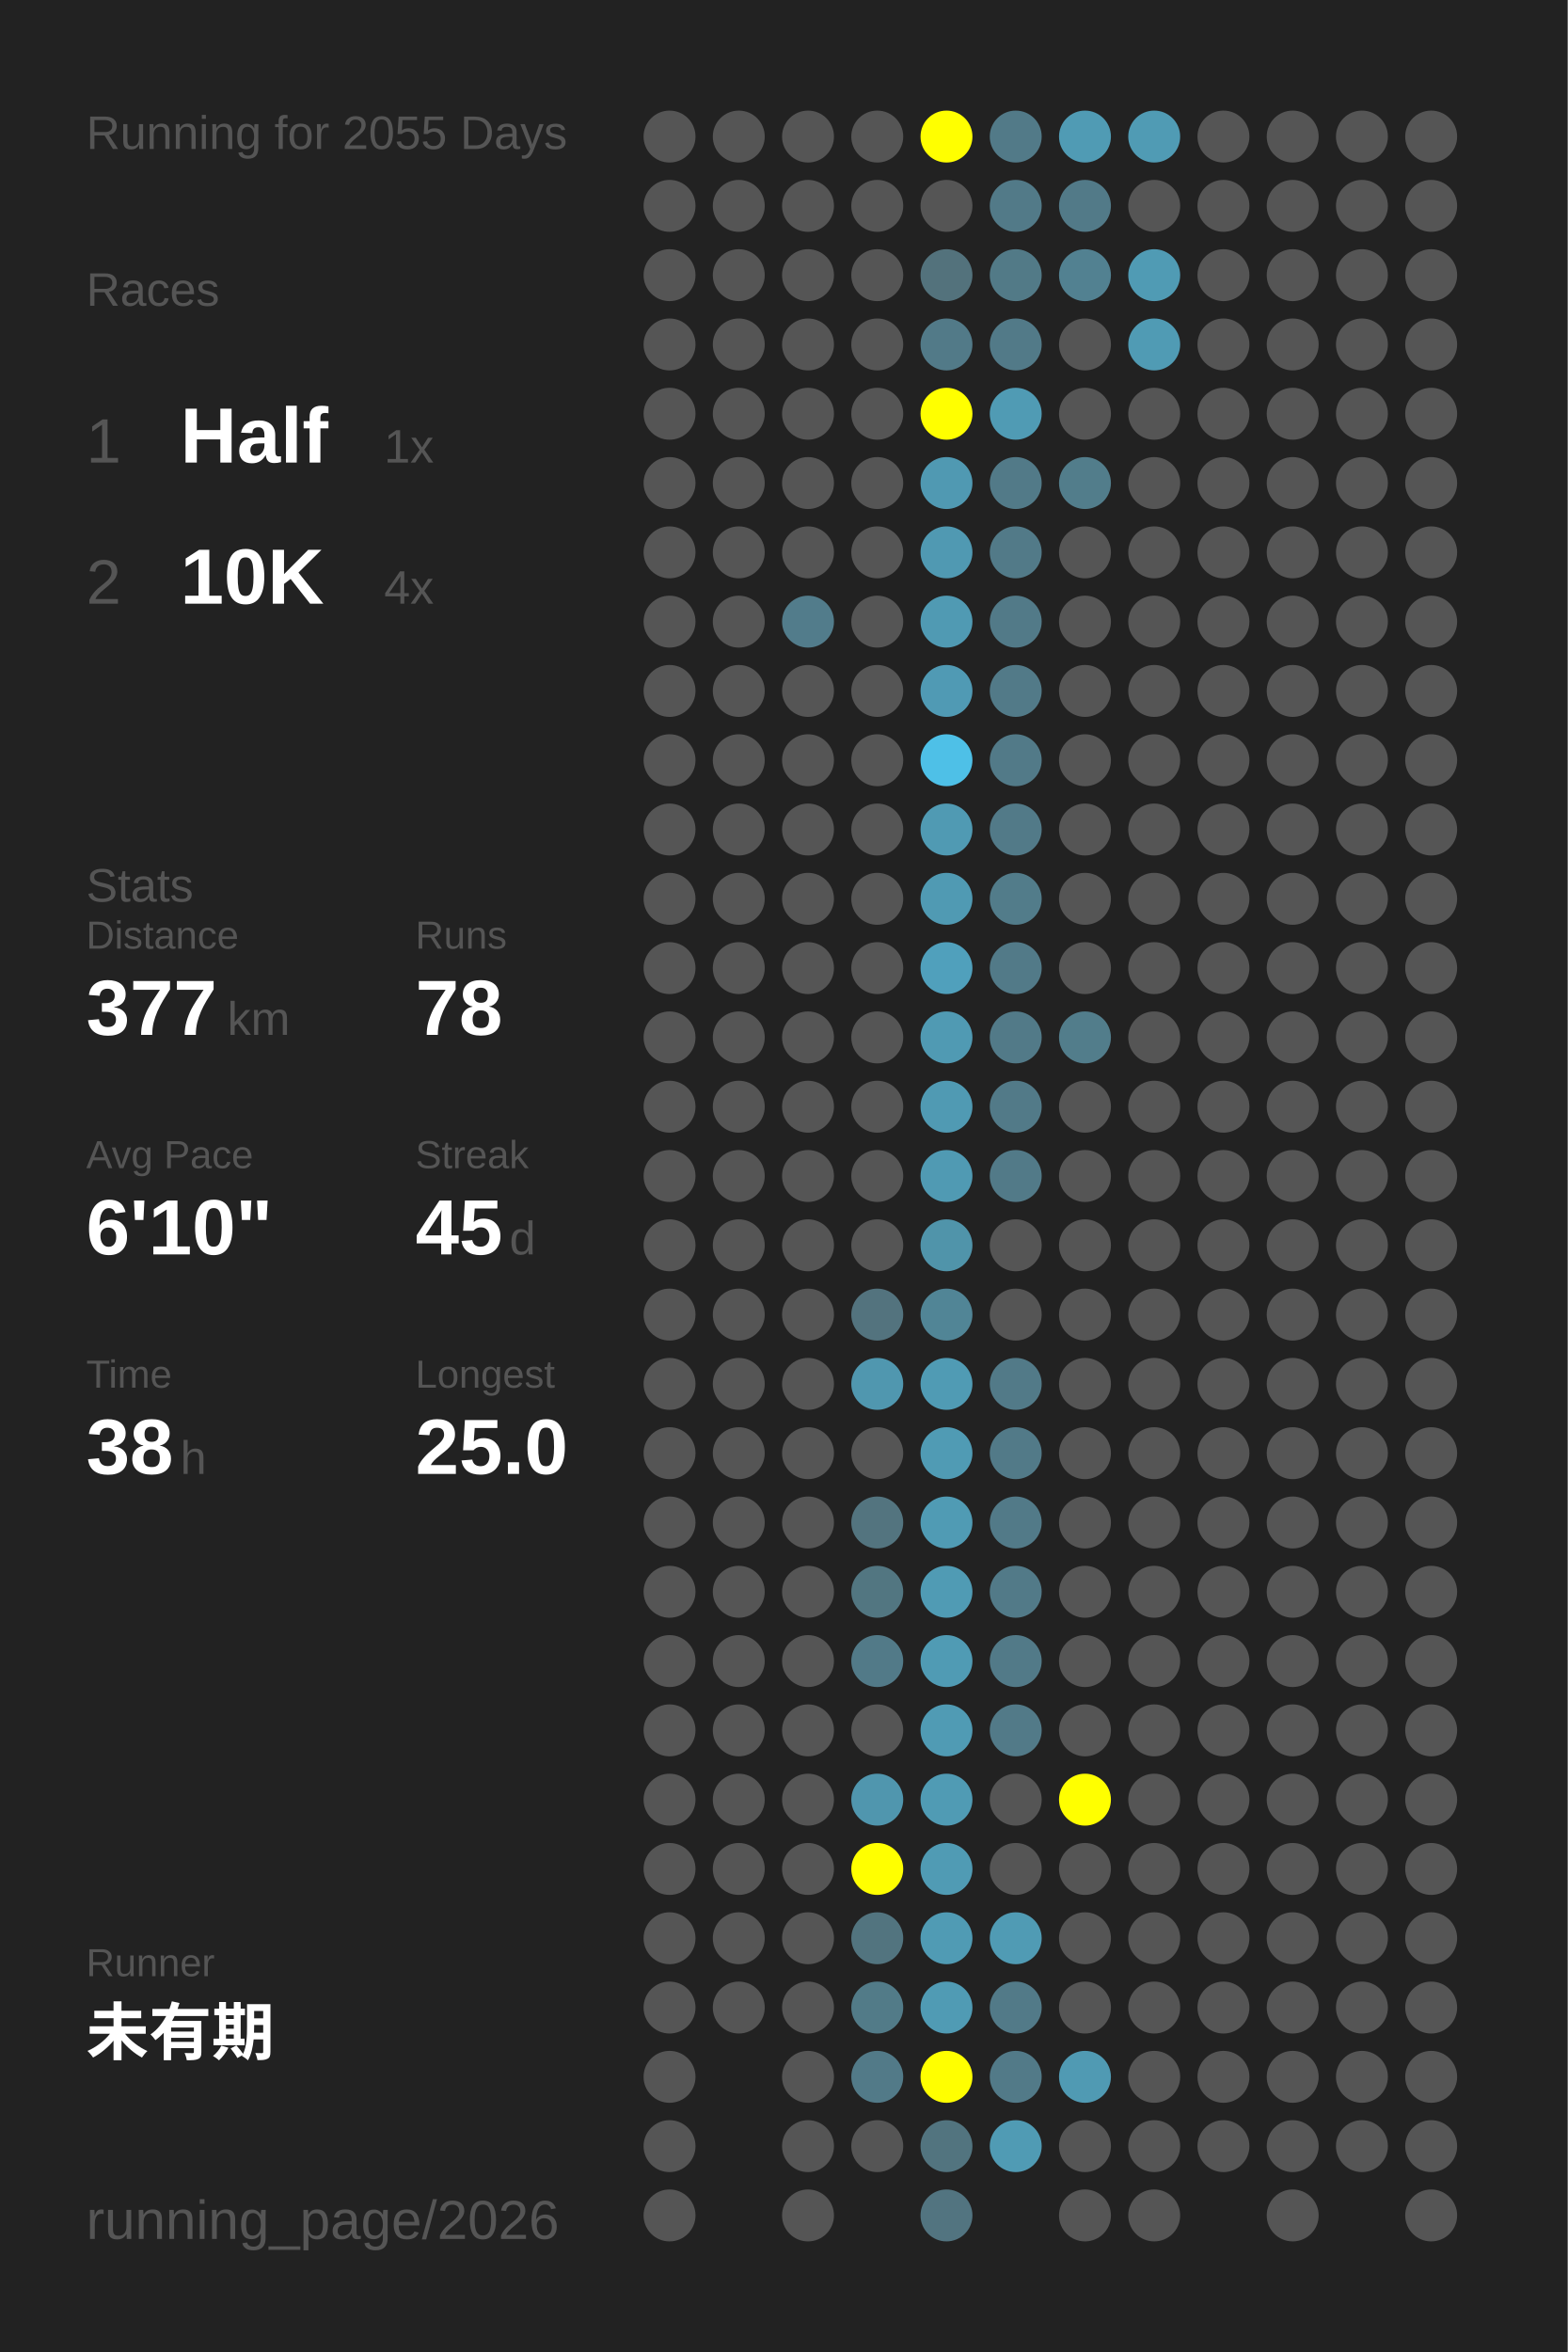
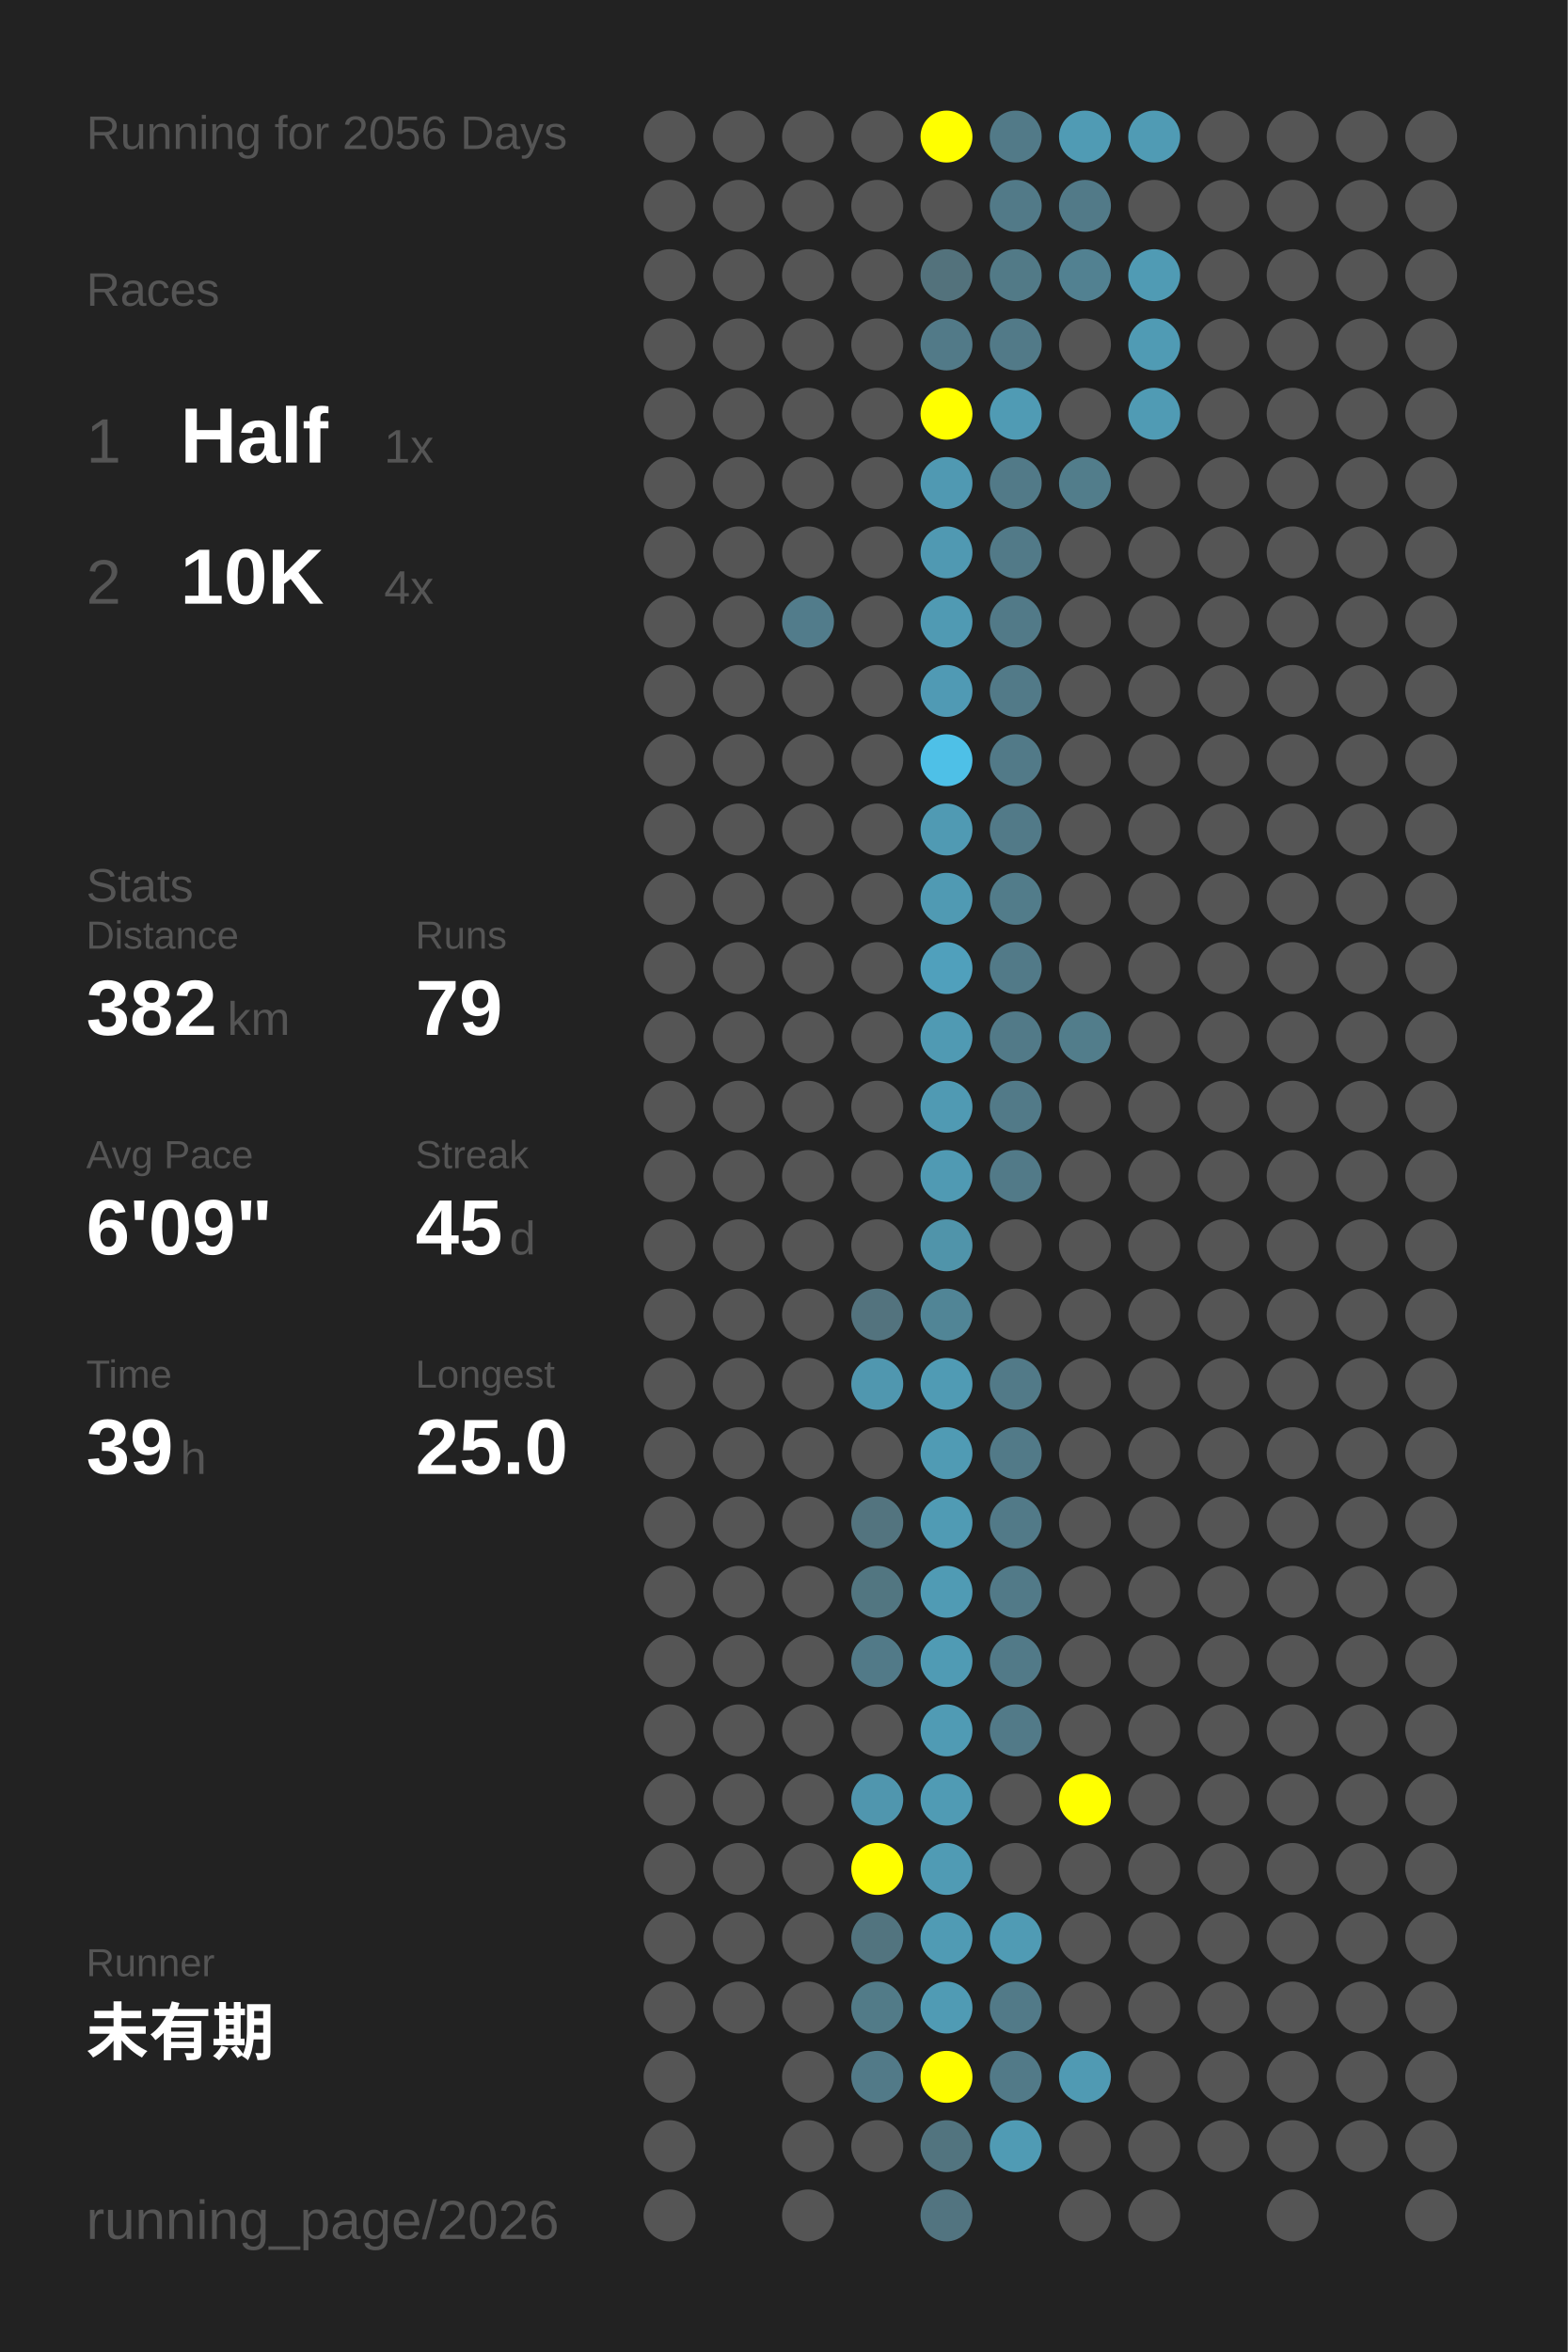
<svg xmlns="http://www.w3.org/2000/svg" baseProfile="full" height="300mm" version="1.1" viewBox="0,0,200,300" width="200mm">
  <defs />
  <rect fill="#222222" height="300" width="200" x="0" y="0" />
-   <text fill="#555555" style="font-size:6px; font-family:Arial;" x="11" y="19">Running for 2055 Days</text>
+   <text fill="#555555" style="font-size:6px; font-family:Arial;" x="11" y="19">Running for 2056 Days</text>
  <text fill="#555555" style="font-size:6px; font-family:Arial;" x="11" y="39">Races</text>
  <text fill="#555555" style="font-size:8px; font-family:Arial;" x="11" y="59">1</text>
  <text fill="#FFFFFF" style="font-size:10px; font-family:Arial; font-weight:bold;" x="23" y="59">Half</text>
  <text fill="#555555" style="font-size:6px; font-family:Arial;" x="49" y="59">1x</text>
  <text fill="#555555" style="font-size:8px; font-family:Arial;" x="11" y="77">2</text>
  <text fill="#FFFFFF" style="font-size:10px; font-family:Arial; font-weight:bold;" x="23" y="77">10K</text>
  <text fill="#555555" style="font-size:6px; font-family:Arial;" x="49" y="77">4x</text>
  <text fill="#555555" style="font-size:6px; font-family:Arial;" x="11" y="115">Stats</text>
  <text fill="#555555" style="font-size:5px; font-family:Arial;" x="11" y="121">Distance</text>
-   <text fill="#FFFFFF" style="font-size:10px; font-family:Arial; font-weight:bold;" x="11" y="132">377</text>
+   <text fill="#FFFFFF" style="font-size:10px; font-family:Arial; font-weight:bold;" x="11" y="132">382</text>
  <text fill="#555555" style="font-size:6px; font-family:Arial;" x="29" y="132">km</text>
  <text fill="#555555" style="font-size:5px; font-family:Arial;" x="53" y="121">Runs</text>
-   <text fill="#FFFFFF" style="font-size:10px; font-family:Arial; font-weight:bold;" x="53" y="132">78</text>
+   <text fill="#FFFFFF" style="font-size:10px; font-family:Arial; font-weight:bold;" x="53" y="132">79</text>
  <text fill="#555555" style="font-size:5px; font-family:Arial;" x="11" y="149">Avg Pace</text>
-   <text fill="#FFFFFF" style="font-size:10px; font-family:Arial; font-weight:bold;" x="11" y="160">6'10"</text>
+   <text fill="#FFFFFF" style="font-size:10px; font-family:Arial; font-weight:bold;" x="11" y="160">6'09"</text>
  <text fill="#555555" style="font-size:5px; font-family:Arial;" x="53" y="149">Streak</text>
  <text fill="#FFFFFF" style="font-size:10px; font-family:Arial; font-weight:bold;" x="53" y="160">45</text>
  <text fill="#555555" style="font-size:6px; font-family:Arial;" x="65" y="160">d</text>
  <text fill="#555555" style="font-size:5px; font-family:Arial;" x="11" y="177">Time</text>
-   <text fill="#FFFFFF" style="font-size:10px; font-family:Arial; font-weight:bold;" x="11" y="188">38</text>
+   <text fill="#FFFFFF" style="font-size:10px; font-family:Arial; font-weight:bold;" x="11" y="188">39</text>
  <text fill="#555555" style="font-size:6px; font-family:Arial;" x="23" y="188">h</text>
  <text fill="#555555" style="font-size:5px; font-family:Arial;" x="53" y="177">Longest</text>
  <text fill="#FFFFFF" style="font-size:10px; font-family:Arial; font-weight:bold;" x="53" y="188">25.0</text>
  <text fill="#555555" style="font-size:5px; font-family:Arial;" x="11" y="252.065">Runner</text>
  <text fill="#FFFFFF" style="font-size:8px; font-family:Arial; font-weight:bold;" x="11" y="262.065">未有期</text>
  <text fill="#555555" style="font-size:7px; font-family:Arial;" x="11" y="285.581">running_page/2026</text>
  <circle cx="85.417" cy="17.419" fill="#555555" r="3.312" />
  <circle cx="85.417" cy="26.258" fill="#555555" r="3.312" />
  <circle cx="85.417" cy="35.097" fill="#555555" r="3.312" />
  <circle cx="85.417" cy="43.935" fill="#555555" r="3.312" />
  <circle cx="85.417" cy="52.774" fill="#555555" r="3.312" />
  <circle cx="85.417" cy="61.613" fill="#555555" r="3.312" />
  <circle cx="85.417" cy="70.452" fill="#555555" r="3.312" />
  <circle cx="85.417" cy="79.29" fill="#555555" r="3.312" />
  <circle cx="85.417" cy="88.129" fill="#555555" r="3.312" />
  <circle cx="85.417" cy="96.968" fill="#555555" r="3.312" />
  <circle cx="85.417" cy="105.806" fill="#555555" r="3.312" />
  <circle cx="85.417" cy="114.645" fill="#555555" r="3.312" />
  <circle cx="85.417" cy="123.484" fill="#555555" r="3.312" />
  <circle cx="85.417" cy="132.323" fill="#555555" r="3.312" />
  <circle cx="85.417" cy="141.161" fill="#555555" r="3.312" />
  <circle cx="85.417" cy="150" fill="#555555" r="3.312" />
  <circle cx="85.417" cy="158.839" fill="#555555" r="3.312" />
  <circle cx="85.417" cy="167.677" fill="#555555" r="3.312" />
  <circle cx="85.417" cy="176.516" fill="#555555" r="3.312" />
  <circle cx="85.417" cy="185.355" fill="#555555" r="3.312" />
  <circle cx="85.417" cy="194.194" fill="#555555" r="3.312" />
  <circle cx="85.417" cy="203.032" fill="#555555" r="3.312" />
  <circle cx="85.417" cy="211.871" fill="#555555" r="3.312" />
  <circle cx="85.417" cy="220.71" fill="#555555" r="3.312" />
  <circle cx="85.417" cy="229.548" fill="#555555" r="3.312" />
  <circle cx="85.417" cy="238.387" fill="#555555" r="3.312" />
  <circle cx="85.417" cy="247.226" fill="#555555" r="3.312" />
  <circle cx="85.417" cy="256.065" fill="#555555" r="3.312" />
  <circle cx="85.417" cy="264.903" fill="#555555" r="3.312" />
  <circle cx="85.417" cy="273.742" fill="#555555" r="3.312" />
  <circle cx="85.417" cy="282.581" fill="#555555" r="3.312" />
  <circle cx="94.25" cy="17.419" fill="#555555" r="3.312" />
  <circle cx="94.25" cy="26.258" fill="#555555" r="3.312" />
  <circle cx="94.25" cy="35.097" fill="#555555" r="3.312" />
  <circle cx="94.25" cy="43.935" fill="#555555" r="3.312" />
  <circle cx="94.25" cy="52.774" fill="#555555" r="3.312" />
  <circle cx="94.25" cy="61.613" fill="#555555" r="3.312" />
  <circle cx="94.25" cy="70.452" fill="#555555" r="3.312" />
  <circle cx="94.25" cy="79.29" fill="#555555" r="3.312" />
  <circle cx="94.25" cy="88.129" fill="#555555" r="3.312" />
  <circle cx="94.25" cy="96.968" fill="#555555" r="3.312" />
  <circle cx="94.25" cy="105.806" fill="#555555" r="3.312" />
  <circle cx="94.25" cy="114.645" fill="#555555" r="3.312" />
  <circle cx="94.25" cy="123.484" fill="#555555" r="3.312" />
  <circle cx="94.25" cy="132.323" fill="#555555" r="3.312" />
  <circle cx="94.25" cy="141.161" fill="#555555" r="3.312" />
  <circle cx="94.25" cy="150" fill="#555555" r="3.312" />
  <circle cx="94.25" cy="158.839" fill="#555555" r="3.312" />
  <circle cx="94.25" cy="167.677" fill="#555555" r="3.312" />
  <circle cx="94.25" cy="176.516" fill="#555555" r="3.312" />
  <circle cx="94.25" cy="185.355" fill="#555555" r="3.312" />
  <circle cx="94.25" cy="194.194" fill="#555555" r="3.312" />
  <circle cx="94.25" cy="203.032" fill="#555555" r="3.312" />
  <circle cx="94.25" cy="211.871" fill="#555555" r="3.312" />
  <circle cx="94.25" cy="220.71" fill="#555555" r="3.312" />
  <circle cx="94.25" cy="229.548" fill="#555555" r="3.312" />
  <circle cx="94.25" cy="238.387" fill="#555555" r="3.312" />
  <circle cx="94.25" cy="247.226" fill="#555555" r="3.312" />
  <circle cx="94.25" cy="256.065" fill="#555555" r="3.312" />
  <circle cx="103.083" cy="17.419" fill="#555555" r="3.312" />
  <circle cx="103.083" cy="26.258" fill="#555555" r="3.312" />
  <circle cx="103.083" cy="35.097" fill="#555555" r="3.312" />
  <circle cx="103.083" cy="43.935" fill="#555555" r="3.312" />
  <circle cx="103.083" cy="52.774" fill="#555555" r="3.312" />
  <circle cx="103.083" cy="61.613" fill="#555555" r="3.312" />
  <circle cx="103.083" cy="70.452" fill="#555555" r="3.312" />
  <circle cx="103.083" cy="79.29" fill="#527c8b" r="3.312" />
  <circle cx="103.083" cy="88.129" fill="#555555" r="3.312" />
  <circle cx="103.083" cy="96.968" fill="#555555" r="3.312" />
  <circle cx="103.083" cy="105.806" fill="#555555" r="3.312" />
  <circle cx="103.083" cy="114.645" fill="#555555" r="3.312" />
  <circle cx="103.083" cy="123.484" fill="#555555" r="3.312" />
  <circle cx="103.083" cy="132.323" fill="#555555" r="3.312" />
  <circle cx="103.083" cy="141.161" fill="#555555" r="3.312" />
  <circle cx="103.083" cy="150" fill="#555555" r="3.312" />
  <circle cx="103.083" cy="158.839" fill="#555555" r="3.312" />
  <circle cx="103.083" cy="167.677" fill="#555555" r="3.312" />
  <circle cx="103.083" cy="176.516" fill="#555555" r="3.312" />
  <circle cx="103.083" cy="185.355" fill="#555555" r="3.312" />
  <circle cx="103.083" cy="194.194" fill="#555555" r="3.312" />
  <circle cx="103.083" cy="203.032" fill="#555555" r="3.312" />
  <circle cx="103.083" cy="211.871" fill="#555555" r="3.312" />
  <circle cx="103.083" cy="220.71" fill="#555555" r="3.312" />
  <circle cx="103.083" cy="229.548" fill="#555555" r="3.312" />
  <circle cx="103.083" cy="238.387" fill="#555555" r="3.312" />
  <circle cx="103.083" cy="247.226" fill="#555555" r="3.312" />
  <circle cx="103.083" cy="256.065" fill="#555555" r="3.312" />
  <circle cx="103.083" cy="264.903" fill="#555555" r="3.312" />
  <circle cx="103.083" cy="273.742" fill="#555555" r="3.312" />
  <circle cx="103.083" cy="282.581" fill="#555555" r="3.312" />
  <circle cx="111.917" cy="17.419" fill="#555555" r="3.312" />
  <circle cx="111.917" cy="26.258" fill="#555555" r="3.312" />
  <circle cx="111.917" cy="35.097" fill="#555555" r="3.312" />
  <circle cx="111.917" cy="43.935" fill="#555555" r="3.312" />
  <circle cx="111.917" cy="52.774" fill="#555555" r="3.312" />
  <circle cx="111.917" cy="61.613" fill="#555555" r="3.312" />
  <circle cx="111.917" cy="70.452" fill="#555555" r="3.312" />
  <circle cx="111.917" cy="79.29" fill="#555555" r="3.312" />
  <circle cx="111.917" cy="88.129" fill="#555555" r="3.312" />
  <circle cx="111.917" cy="96.968" fill="#555555" r="3.312" />
  <circle cx="111.917" cy="105.806" fill="#555555" r="3.312" />
  <circle cx="111.917" cy="114.645" fill="#555555" r="3.312" />
  <circle cx="111.917" cy="123.484" fill="#555555" r="3.312" />
  <circle cx="111.917" cy="132.323" fill="#555555" r="3.312" />
  <circle cx="111.917" cy="141.161" fill="#555555" r="3.312" />
  <circle cx="111.917" cy="150" fill="#555555" r="3.312" />
  <circle cx="111.917" cy="158.839" fill="#555555" r="3.312" />
  <circle cx="111.917" cy="167.677" fill="#53737e" r="3.312" />
  <circle cx="111.917" cy="176.516" fill="#5097af" r="3.312" />
  <circle cx="111.917" cy="185.355" fill="#555555" r="3.312" />
  <circle cx="111.917" cy="194.194" fill="#53747f" r="3.312" />
  <circle cx="111.917" cy="203.032" fill="#527681" r="3.312" />
  <circle cx="111.917" cy="211.871" fill="#527a88" r="3.312" />
  <circle cx="111.917" cy="220.71" fill="#555555" r="3.312" />
  <circle cx="111.917" cy="229.548" fill="#5096ae" r="3.312" />
  <circle cx="111.917" cy="238.387" fill="#FFFF00" r="3.312" />
  <circle cx="111.917" cy="247.226" fill="#52747f" r="3.312" />
  <circle cx="111.917" cy="256.065" fill="#527b88" r="3.312" />
  <circle cx="111.917" cy="264.903" fill="#527a88" r="3.312" />
  <circle cx="111.917" cy="273.742" fill="#555555" r="3.312" />
  <circle cx="120.75" cy="17.419" fill="#FFFF00" r="3.312" />
  <circle cx="120.75" cy="26.258" fill="#555555" r="3.312" />
  <circle cx="120.75" cy="35.097" fill="#53727c" r="3.312" />
  <circle cx="120.75" cy="43.935" fill="#527a88" r="3.312" />
  <circle cx="120.75" cy="52.774" fill="#FFFF00" r="3.312" />
  <circle cx="120.75" cy="61.613" fill="#5099b2" r="3.312" />
  <circle cx="120.75" cy="70.452" fill="#5099b2" r="3.312" />
  <circle cx="120.75" cy="79.29" fill="#509ab3" r="3.312" />
  <circle cx="120.75" cy="88.129" fill="#509ab4" r="3.312" />
  <circle cx="120.75" cy="96.968" fill="#4ec0e7" r="3.312" />
  <circle cx="120.75" cy="105.806" fill="#509ab3" r="3.312" />
  <circle cx="120.75" cy="114.645" fill="#509ab3" r="3.312" />
  <circle cx="120.75" cy="123.484" fill="#50a0bc" r="3.312" />
  <circle cx="120.75" cy="132.323" fill="#509ab3" r="3.312" />
  <circle cx="120.75" cy="141.161" fill="#509ab3" r="3.312" />
  <circle cx="120.75" cy="150" fill="#509ab3" r="3.312" />
  <circle cx="120.75" cy="158.839" fill="#5094aa" r="3.312" />
  <circle cx="120.75" cy="167.677" fill="#518596" r="3.312" />
  <circle cx="120.75" cy="176.516" fill="#509bb4" r="3.312" />
  <circle cx="120.75" cy="185.355" fill="#509bb4" r="3.312" />
  <circle cx="120.75" cy="194.194" fill="#509bb4" r="3.312" />
  <circle cx="120.75" cy="203.032" fill="#509bb4" r="3.312" />
  <circle cx="120.75" cy="211.871" fill="#509bb4" r="3.312" />
  <circle cx="120.75" cy="220.71" fill="#509bb4" r="3.312" />
  <circle cx="120.75" cy="229.548" fill="#509bb4" r="3.312" />
  <circle cx="120.75" cy="238.387" fill="#509bb4" r="3.312" />
  <circle cx="120.75" cy="247.226" fill="#509bb4" r="3.312" />
  <circle cx="120.75" cy="256.065" fill="#509bb4" r="3.312" />
  <circle cx="120.75" cy="264.903" fill="#FFFF00" r="3.312" />
  <circle cx="120.75" cy="273.742" fill="#52747f" r="3.312" />
  <circle cx="120.75" cy="282.581" fill="#527480" r="3.312" />
  <circle cx="129.583" cy="17.419" fill="#527a88" r="3.312" />
  <circle cx="129.583" cy="26.258" fill="#527a88" r="3.312" />
  <circle cx="129.583" cy="35.097" fill="#527a87" r="3.312" />
  <circle cx="129.583" cy="43.935" fill="#527a88" r="3.312" />
  <circle cx="129.583" cy="52.774" fill="#509bb4" r="3.312" />
  <circle cx="129.583" cy="61.613" fill="#527a88" r="3.312" />
  <circle cx="129.583" cy="70.452" fill="#527a88" r="3.312" />
  <circle cx="129.583" cy="79.29" fill="#527a88" r="3.312" />
  <circle cx="129.583" cy="88.129" fill="#527a88" r="3.312" />
  <circle cx="129.583" cy="96.968" fill="#527a88" r="3.312" />
  <circle cx="129.583" cy="105.806" fill="#527a88" r="3.312" />
  <circle cx="129.583" cy="114.645" fill="#527c8a" r="3.312" />
  <circle cx="129.583" cy="123.484" fill="#527a88" r="3.312" />
  <circle cx="129.583" cy="132.323" fill="#527a88" r="3.312" />
  <circle cx="129.583" cy="141.161" fill="#527a88" r="3.312" />
  <circle cx="129.583" cy="150" fill="#527a88" r="3.312" />
  <circle cx="129.583" cy="158.839" fill="#555555" r="3.312" />
  <circle cx="129.583" cy="167.677" fill="#555555" r="3.312" />
  <circle cx="129.583" cy="176.516" fill="#527a88" r="3.312" />
  <circle cx="129.583" cy="185.355" fill="#527a88" r="3.312" />
  <circle cx="129.583" cy="194.194" fill="#527a88" r="3.312" />
  <circle cx="129.583" cy="203.032" fill="#527a88" r="3.312" />
  <circle cx="129.583" cy="211.871" fill="#527a88" r="3.312" />
  <circle cx="129.583" cy="220.71" fill="#527a88" r="3.312" />
  <circle cx="129.583" cy="229.548" fill="#555555" r="3.312" />
  <circle cx="129.583" cy="238.387" fill="#555555" r="3.312" />
  <circle cx="129.583" cy="247.226" fill="#509bb4" r="3.312" />
  <circle cx="129.583" cy="256.065" fill="#527a88" r="3.312" />
  <circle cx="129.583" cy="264.903" fill="#527a88" r="3.312" />
  <circle cx="129.583" cy="273.742" fill="#509bb4" r="3.312" />
  <circle cx="138.417" cy="17.419" fill="#509bb4" r="3.312" />
  <circle cx="138.417" cy="26.258" fill="#527a88" r="3.312" />
  <circle cx="138.417" cy="35.097" fill="#528191" r="3.312" />
  <circle cx="138.417" cy="43.935" fill="#555555" r="3.312" />
  <circle cx="138.417" cy="52.774" fill="#555555" r="3.312" />
  <circle cx="138.417" cy="61.613" fill="#527d8b" r="3.312" />
  <circle cx="138.417" cy="70.452" fill="#555555" r="3.312" />
  <circle cx="138.417" cy="79.29" fill="#555555" r="3.312" />
  <circle cx="138.417" cy="88.129" fill="#555555" r="3.312" />
  <circle cx="138.417" cy="96.968" fill="#555555" r="3.312" />
  <circle cx="138.417" cy="105.806" fill="#555555" r="3.312" />
  <circle cx="138.417" cy="114.645" fill="#555555" r="3.312" />
  <circle cx="138.417" cy="123.484" fill="#555555" r="3.312" />
  <circle cx="138.417" cy="132.323" fill="#527d8b" r="3.312" />
  <circle cx="138.417" cy="141.161" fill="#555555" r="3.312" />
  <circle cx="138.417" cy="150" fill="#555555" r="3.312" />
  <circle cx="138.417" cy="158.839" fill="#555555" r="3.312" />
  <circle cx="138.417" cy="167.677" fill="#555555" r="3.312" />
  <circle cx="138.417" cy="176.516" fill="#555555" r="3.312" />
  <circle cx="138.417" cy="185.355" fill="#555555" r="3.312" />
  <circle cx="138.417" cy="194.194" fill="#555555" r="3.312" />
  <circle cx="138.417" cy="203.032" fill="#555555" r="3.312" />
  <circle cx="138.417" cy="211.871" fill="#555555" r="3.312" />
  <circle cx="138.417" cy="220.71" fill="#555555" r="3.312" />
  <circle cx="138.417" cy="229.548" fill="#FFFF00" r="3.312" />
  <circle cx="138.417" cy="238.387" fill="#555555" r="3.312" />
  <circle cx="138.417" cy="247.226" fill="#555555" r="3.312" />
  <circle cx="138.417" cy="256.065" fill="#555555" r="3.312" />
  <circle cx="138.417" cy="264.903" fill="#509ab3" r="3.312" />
  <circle cx="138.417" cy="273.742" fill="#555555" r="3.312" />
  <circle cx="138.417" cy="282.581" fill="#555555" r="3.312" />
  <circle cx="147.25" cy="17.419" fill="#509bb4" r="3.312" />
  <circle cx="147.25" cy="26.258" fill="#555555" r="3.312" />
  <circle cx="147.25" cy="35.097" fill="#509bb4" r="3.312" />
  <circle cx="147.25" cy="43.935" fill="#509bb4" r="3.312" />
-   <circle cx="147.25" cy="52.774" fill="#555555" r="3.312" />
+   <circle cx="147.25" cy="52.774" fill="#509bb4" r="3.312" />
  <circle cx="147.25" cy="61.613" fill="#555555" r="3.312" />
  <circle cx="147.25" cy="70.452" fill="#555555" r="3.312" />
  <circle cx="147.25" cy="79.29" fill="#555555" r="3.312" />
  <circle cx="147.25" cy="88.129" fill="#555555" r="3.312" />
  <circle cx="147.25" cy="96.968" fill="#555555" r="3.312" />
  <circle cx="147.25" cy="105.806" fill="#555555" r="3.312" />
  <circle cx="147.25" cy="114.645" fill="#555555" r="3.312" />
  <circle cx="147.25" cy="123.484" fill="#555555" r="3.312" />
  <circle cx="147.25" cy="132.323" fill="#555555" r="3.312" />
  <circle cx="147.25" cy="141.161" fill="#555555" r="3.312" />
  <circle cx="147.25" cy="150" fill="#555555" r="3.312" />
  <circle cx="147.25" cy="158.839" fill="#555555" r="3.312" />
  <circle cx="147.25" cy="167.677" fill="#555555" r="3.312" />
  <circle cx="147.25" cy="176.516" fill="#555555" r="3.312" />
  <circle cx="147.25" cy="185.355" fill="#555555" r="3.312" />
  <circle cx="147.25" cy="194.194" fill="#555555" r="3.312" />
  <circle cx="147.25" cy="203.032" fill="#555555" r="3.312" />
  <circle cx="147.25" cy="211.871" fill="#555555" r="3.312" />
  <circle cx="147.25" cy="220.71" fill="#555555" r="3.312" />
  <circle cx="147.25" cy="229.548" fill="#555555" r="3.312" />
  <circle cx="147.25" cy="238.387" fill="#555555" r="3.312" />
  <circle cx="147.25" cy="247.226" fill="#555555" r="3.312" />
  <circle cx="147.25" cy="256.065" fill="#555555" r="3.312" />
  <circle cx="147.25" cy="264.903" fill="#555555" r="3.312" />
  <circle cx="147.25" cy="273.742" fill="#555555" r="3.312" />
  <circle cx="147.25" cy="282.581" fill="#555555" r="3.312" />
  <circle cx="156.083" cy="17.419" fill="#555555" r="3.312" />
  <circle cx="156.083" cy="26.258" fill="#555555" r="3.312" />
  <circle cx="156.083" cy="35.097" fill="#555555" r="3.312" />
  <circle cx="156.083" cy="43.935" fill="#555555" r="3.312" />
  <circle cx="156.083" cy="52.774" fill="#555555" r="3.312" />
  <circle cx="156.083" cy="61.613" fill="#555555" r="3.312" />
  <circle cx="156.083" cy="70.452" fill="#555555" r="3.312" />
  <circle cx="156.083" cy="79.29" fill="#555555" r="3.312" />
  <circle cx="156.083" cy="88.129" fill="#555555" r="3.312" />
  <circle cx="156.083" cy="96.968" fill="#555555" r="3.312" />
  <circle cx="156.083" cy="105.806" fill="#555555" r="3.312" />
  <circle cx="156.083" cy="114.645" fill="#555555" r="3.312" />
  <circle cx="156.083" cy="123.484" fill="#555555" r="3.312" />
  <circle cx="156.083" cy="132.323" fill="#555555" r="3.312" />
  <circle cx="156.083" cy="141.161" fill="#555555" r="3.312" />
  <circle cx="156.083" cy="150" fill="#555555" r="3.312" />
  <circle cx="156.083" cy="158.839" fill="#555555" r="3.312" />
  <circle cx="156.083" cy="167.677" fill="#555555" r="3.312" />
  <circle cx="156.083" cy="176.516" fill="#555555" r="3.312" />
  <circle cx="156.083" cy="185.355" fill="#555555" r="3.312" />
  <circle cx="156.083" cy="194.194" fill="#555555" r="3.312" />
  <circle cx="156.083" cy="203.032" fill="#555555" r="3.312" />
  <circle cx="156.083" cy="211.871" fill="#555555" r="3.312" />
  <circle cx="156.083" cy="220.71" fill="#555555" r="3.312" />
  <circle cx="156.083" cy="229.548" fill="#555555" r="3.312" />
  <circle cx="156.083" cy="238.387" fill="#555555" r="3.312" />
  <circle cx="156.083" cy="247.226" fill="#555555" r="3.312" />
  <circle cx="156.083" cy="256.065" fill="#555555" r="3.312" />
  <circle cx="156.083" cy="264.903" fill="#555555" r="3.312" />
  <circle cx="156.083" cy="273.742" fill="#555555" r="3.312" />
  <circle cx="164.917" cy="17.419" fill="#555555" r="3.312" />
  <circle cx="164.917" cy="26.258" fill="#555555" r="3.312" />
  <circle cx="164.917" cy="35.097" fill="#555555" r="3.312" />
  <circle cx="164.917" cy="43.935" fill="#555555" r="3.312" />
  <circle cx="164.917" cy="52.774" fill="#555555" r="3.312" />
  <circle cx="164.917" cy="61.613" fill="#555555" r="3.312" />
  <circle cx="164.917" cy="70.452" fill="#555555" r="3.312" />
  <circle cx="164.917" cy="79.29" fill="#555555" r="3.312" />
  <circle cx="164.917" cy="88.129" fill="#555555" r="3.312" />
  <circle cx="164.917" cy="96.968" fill="#555555" r="3.312" />
  <circle cx="164.917" cy="105.806" fill="#555555" r="3.312" />
  <circle cx="164.917" cy="114.645" fill="#555555" r="3.312" />
  <circle cx="164.917" cy="123.484" fill="#555555" r="3.312" />
  <circle cx="164.917" cy="132.323" fill="#555555" r="3.312" />
  <circle cx="164.917" cy="141.161" fill="#555555" r="3.312" />
  <circle cx="164.917" cy="150" fill="#555555" r="3.312" />
  <circle cx="164.917" cy="158.839" fill="#555555" r="3.312" />
  <circle cx="164.917" cy="167.677" fill="#555555" r="3.312" />
  <circle cx="164.917" cy="176.516" fill="#555555" r="3.312" />
  <circle cx="164.917" cy="185.355" fill="#555555" r="3.312" />
  <circle cx="164.917" cy="194.194" fill="#555555" r="3.312" />
  <circle cx="164.917" cy="203.032" fill="#555555" r="3.312" />
  <circle cx="164.917" cy="211.871" fill="#555555" r="3.312" />
  <circle cx="164.917" cy="220.71" fill="#555555" r="3.312" />
  <circle cx="164.917" cy="229.548" fill="#555555" r="3.312" />
  <circle cx="164.917" cy="238.387" fill="#555555" r="3.312" />
  <circle cx="164.917" cy="247.226" fill="#555555" r="3.312" />
  <circle cx="164.917" cy="256.065" fill="#555555" r="3.312" />
  <circle cx="164.917" cy="264.903" fill="#555555" r="3.312" />
  <circle cx="164.917" cy="273.742" fill="#555555" r="3.312" />
  <circle cx="164.917" cy="282.581" fill="#555555" r="3.312" />
  <circle cx="173.75" cy="17.419" fill="#555555" r="3.312" />
  <circle cx="173.75" cy="26.258" fill="#555555" r="3.312" />
  <circle cx="173.75" cy="35.097" fill="#555555" r="3.312" />
  <circle cx="173.75" cy="43.935" fill="#555555" r="3.312" />
  <circle cx="173.75" cy="52.774" fill="#555555" r="3.312" />
  <circle cx="173.75" cy="61.613" fill="#555555" r="3.312" />
  <circle cx="173.75" cy="70.452" fill="#555555" r="3.312" />
  <circle cx="173.75" cy="79.29" fill="#555555" r="3.312" />
  <circle cx="173.75" cy="88.129" fill="#555555" r="3.312" />
  <circle cx="173.75" cy="96.968" fill="#555555" r="3.312" />
  <circle cx="173.75" cy="105.806" fill="#555555" r="3.312" />
  <circle cx="173.75" cy="114.645" fill="#555555" r="3.312" />
  <circle cx="173.75" cy="123.484" fill="#555555" r="3.312" />
  <circle cx="173.75" cy="132.323" fill="#555555" r="3.312" />
  <circle cx="173.75" cy="141.161" fill="#555555" r="3.312" />
  <circle cx="173.75" cy="150" fill="#555555" r="3.312" />
  <circle cx="173.75" cy="158.839" fill="#555555" r="3.312" />
  <circle cx="173.75" cy="167.677" fill="#555555" r="3.312" />
  <circle cx="173.75" cy="176.516" fill="#555555" r="3.312" />
  <circle cx="173.75" cy="185.355" fill="#555555" r="3.312" />
  <circle cx="173.75" cy="194.194" fill="#555555" r="3.312" />
  <circle cx="173.75" cy="203.032" fill="#555555" r="3.312" />
  <circle cx="173.75" cy="211.871" fill="#555555" r="3.312" />
  <circle cx="173.75" cy="220.71" fill="#555555" r="3.312" />
  <circle cx="173.75" cy="229.548" fill="#555555" r="3.312" />
  <circle cx="173.75" cy="238.387" fill="#555555" r="3.312" />
  <circle cx="173.75" cy="247.226" fill="#555555" r="3.312" />
  <circle cx="173.75" cy="256.065" fill="#555555" r="3.312" />
  <circle cx="173.75" cy="264.903" fill="#555555" r="3.312" />
  <circle cx="173.75" cy="273.742" fill="#555555" r="3.312" />
  <circle cx="182.583" cy="17.419" fill="#555555" r="3.312" />
  <circle cx="182.583" cy="26.258" fill="#555555" r="3.312" />
  <circle cx="182.583" cy="35.097" fill="#555555" r="3.312" />
  <circle cx="182.583" cy="43.935" fill="#555555" r="3.312" />
  <circle cx="182.583" cy="52.774" fill="#555555" r="3.312" />
  <circle cx="182.583" cy="61.613" fill="#555555" r="3.312" />
  <circle cx="182.583" cy="70.452" fill="#555555" r="3.312" />
  <circle cx="182.583" cy="79.29" fill="#555555" r="3.312" />
  <circle cx="182.583" cy="88.129" fill="#555555" r="3.312" />
  <circle cx="182.583" cy="96.968" fill="#555555" r="3.312" />
  <circle cx="182.583" cy="105.806" fill="#555555" r="3.312" />
  <circle cx="182.583" cy="114.645" fill="#555555" r="3.312" />
  <circle cx="182.583" cy="123.484" fill="#555555" r="3.312" />
  <circle cx="182.583" cy="132.323" fill="#555555" r="3.312" />
  <circle cx="182.583" cy="141.161" fill="#555555" r="3.312" />
  <circle cx="182.583" cy="150" fill="#555555" r="3.312" />
  <circle cx="182.583" cy="158.839" fill="#555555" r="3.312" />
  <circle cx="182.583" cy="167.677" fill="#555555" r="3.312" />
  <circle cx="182.583" cy="176.516" fill="#555555" r="3.312" />
  <circle cx="182.583" cy="185.355" fill="#555555" r="3.312" />
  <circle cx="182.583" cy="194.194" fill="#555555" r="3.312" />
  <circle cx="182.583" cy="203.032" fill="#555555" r="3.312" />
  <circle cx="182.583" cy="211.871" fill="#555555" r="3.312" />
  <circle cx="182.583" cy="220.71" fill="#555555" r="3.312" />
  <circle cx="182.583" cy="229.548" fill="#555555" r="3.312" />
  <circle cx="182.583" cy="238.387" fill="#555555" r="3.312" />
  <circle cx="182.583" cy="247.226" fill="#555555" r="3.312" />
  <circle cx="182.583" cy="256.065" fill="#555555" r="3.312" />
  <circle cx="182.583" cy="264.903" fill="#555555" r="3.312" />
  <circle cx="182.583" cy="273.742" fill="#555555" r="3.312" />
  <circle cx="182.583" cy="282.581" fill="#555555" r="3.312" />
</svg>
